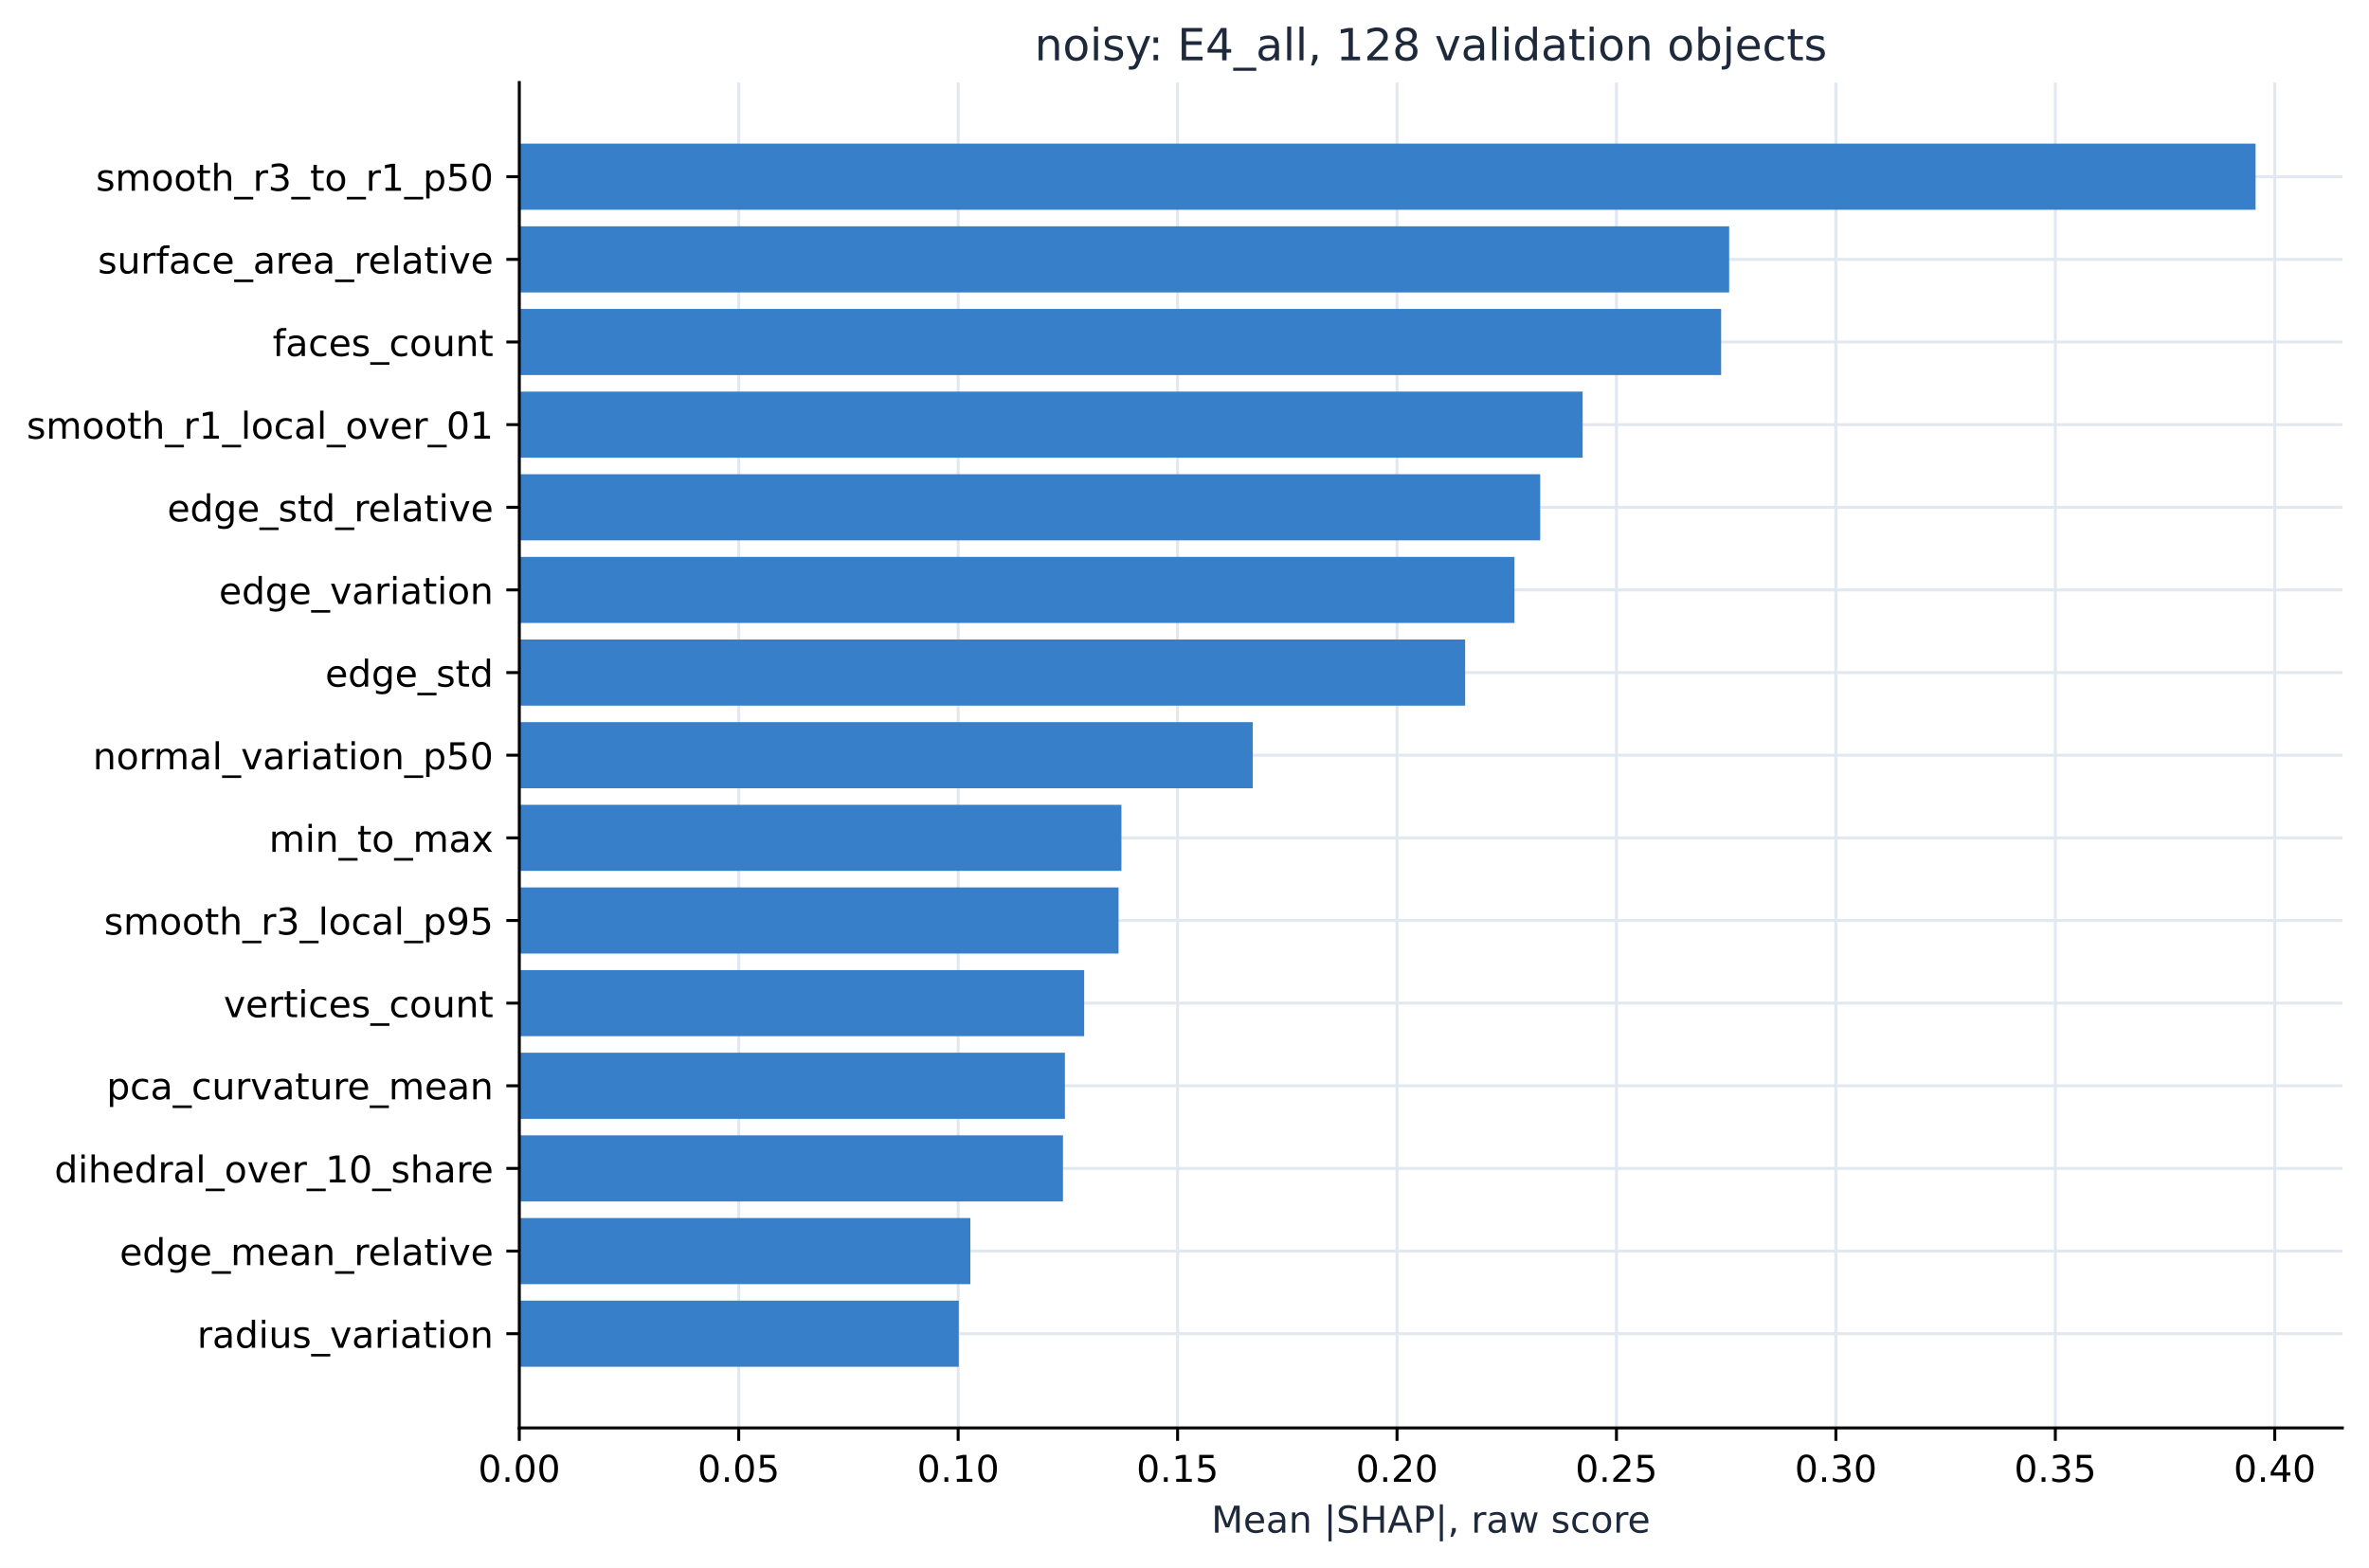
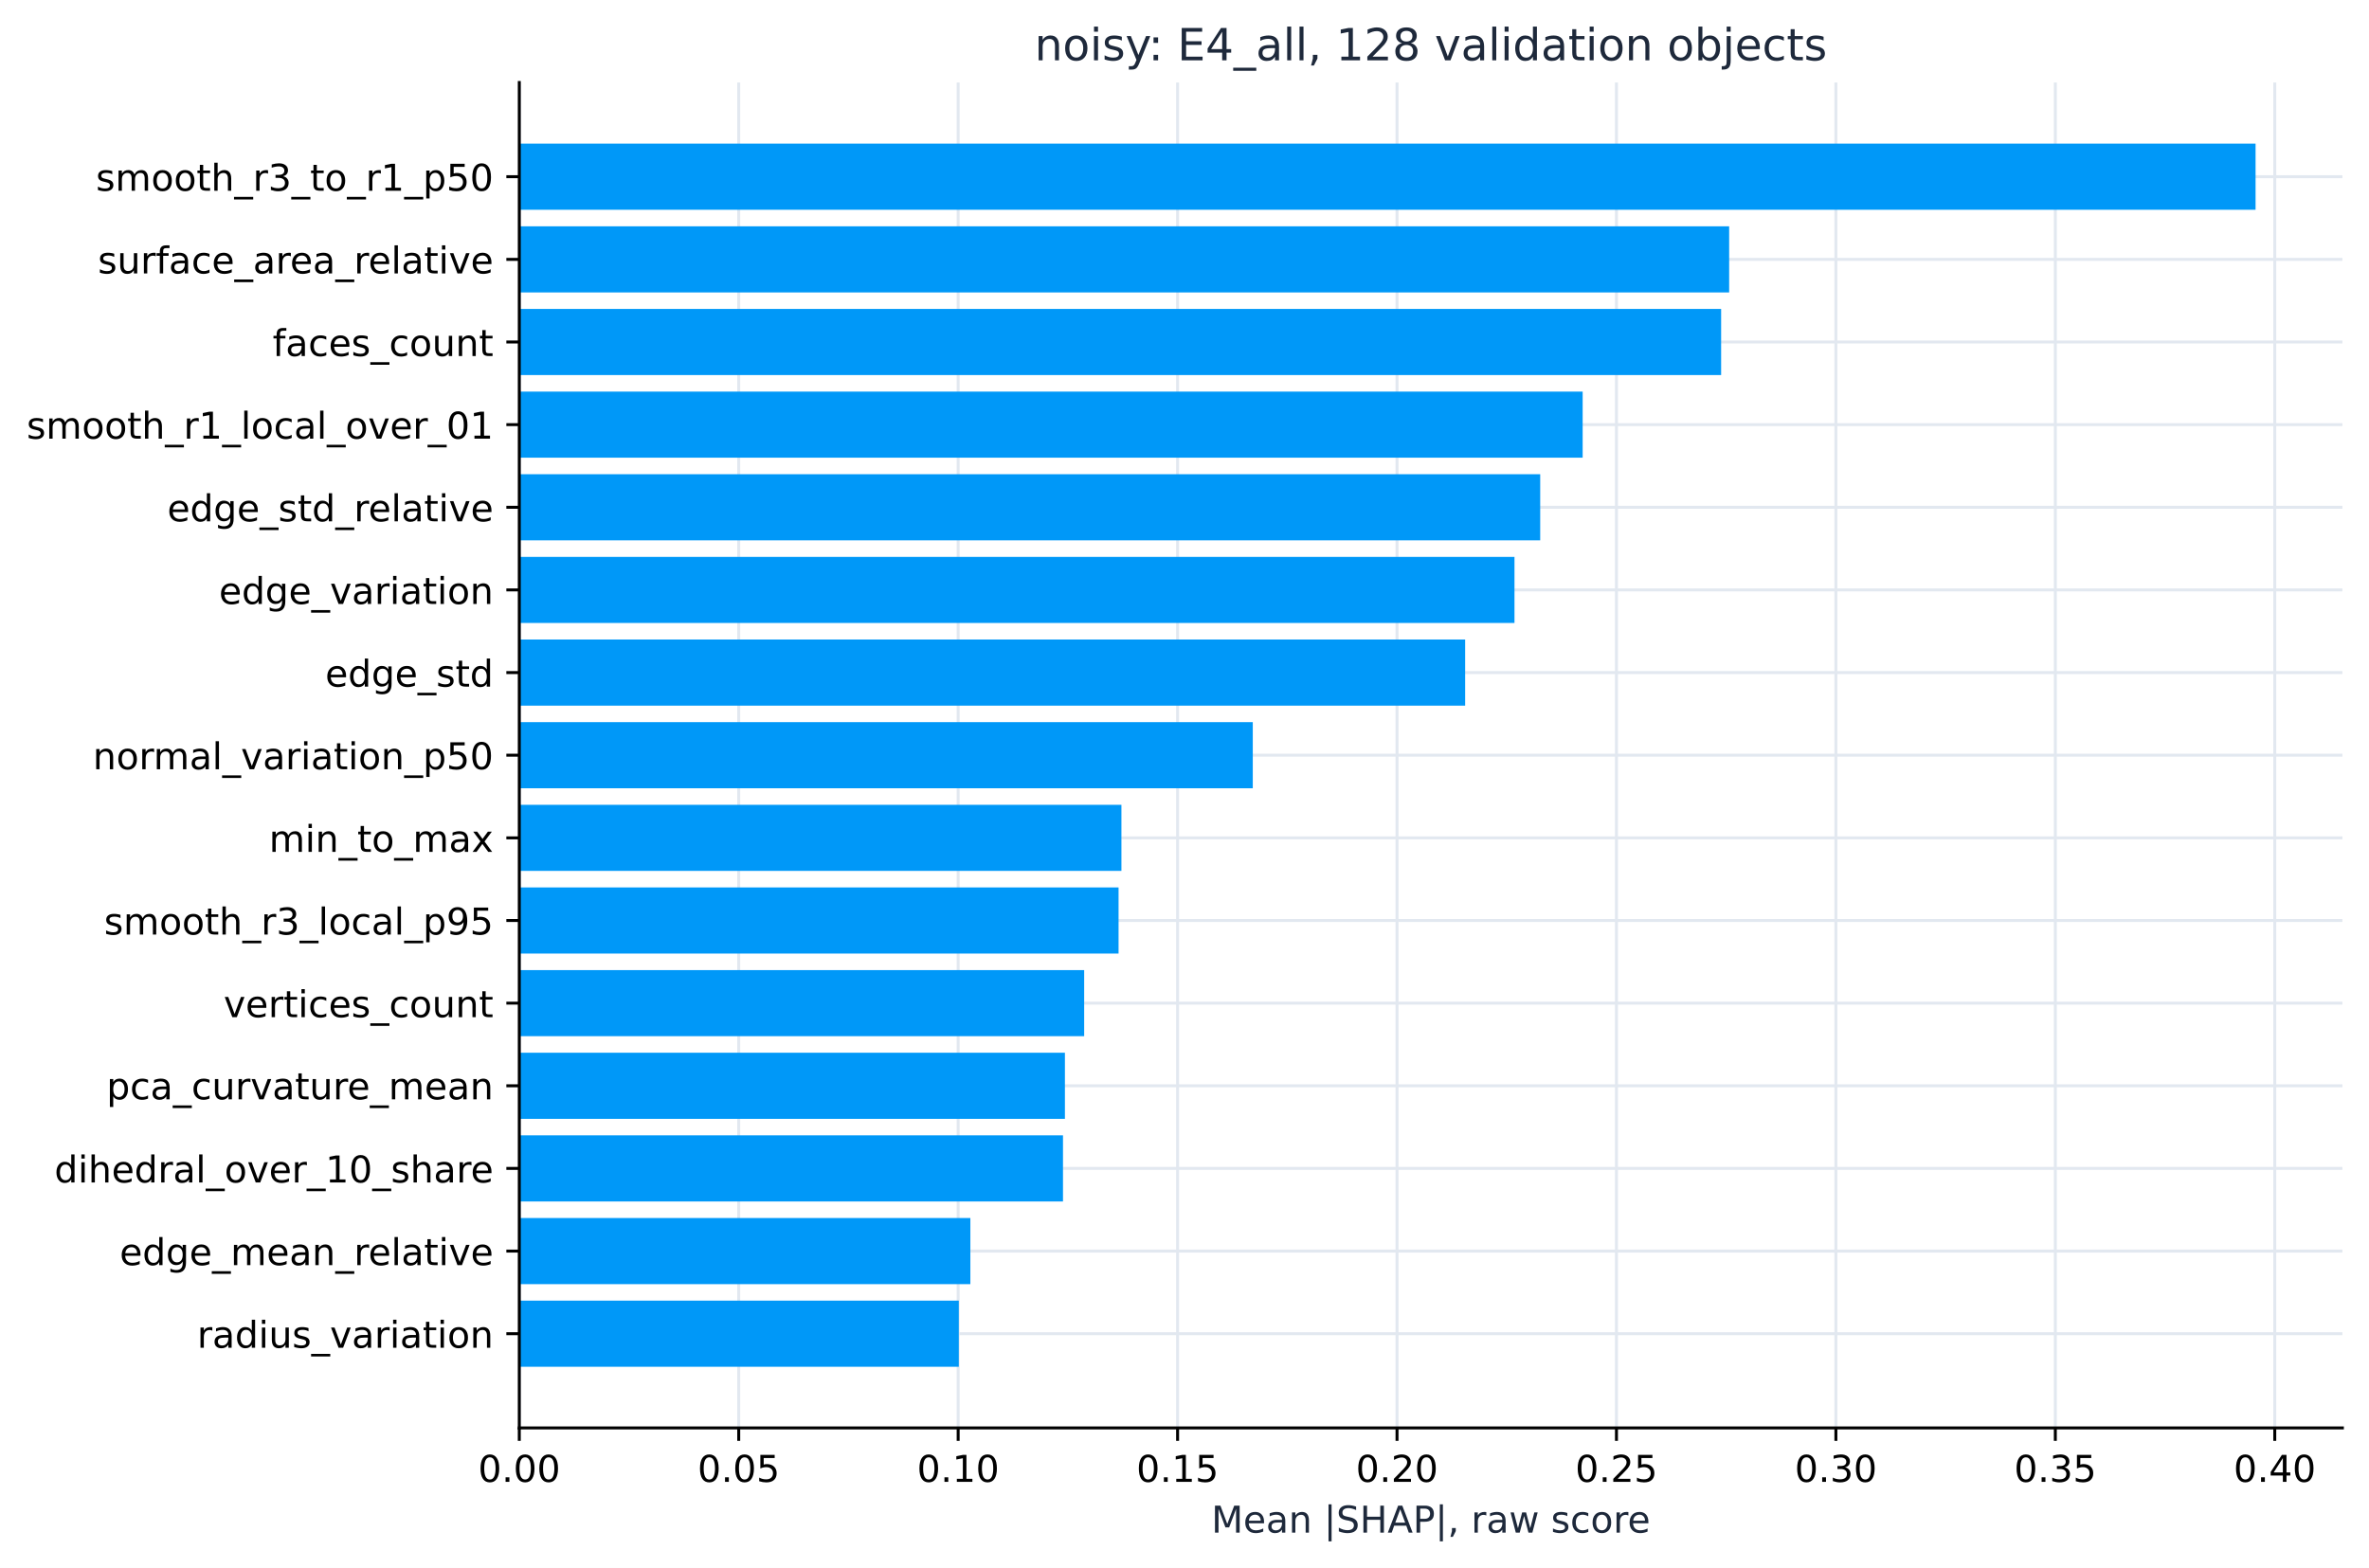
<svg xmlns="http://www.w3.org/2000/svg" xmlns:xlink="http://www.w3.org/1999/xlink" width="640.72pt" height="424.142pt" viewBox="0 0 640.72 424.142" version="1.1">
  <defs>
    <style type="text/css">*{stroke-linejoin: round; stroke-linecap: butt}</style>
  </defs>
  <g id="figure_1">
    <g id="patch_1">
      <path d="M 0 424.142 L 640.72 424.142 L 640.72 0 L 0 0 z " style="fill: #ffffff" />
    </g>
    <g id="axes_1">
      <g id="patch_2">
        <path d="M 140.447 386.264 L 633.52 386.264 L 633.52 22.318 L 140.447 22.318 z " style="fill: #ffffff" />
      </g>
      <g id="matplotlib.axis_1">
        <g id="xtick_1">
          <g id="line2d_1">
-             <path d="M 140.447 386.264 L 140.447 22.318 " clip-path="url(#p47ab09f5ac)" style="fill: none; stroke: #e2e8f0; stroke-width: 0.8; stroke-linecap: square" />
+             <path d="M 140.447 386.264 L 140.447 22.318 " clip-path="url(#pa301ed1e58)" style="fill: none; stroke: #e2e8f0; stroke-width: 0.8; stroke-linecap: square" />
          </g>
          <g id="line2d_2">
            <defs>
-               <path id="m2fed467de4" d="M 0 0 L 0 3.5 " style="stroke: #000000; stroke-width: 0.8" />
+               <path id="mdfd9c3a71f" d="M 0 0 L 0 3.5 " style="stroke: #000000; stroke-width: 0.8" />
            </defs>
            <g>
-               <use xlink:href="#m2fed467de4" x="140.447" y="386.264" style="stroke: #000000; stroke-width: 0.8" />
+               <use xlink:href="#mdfd9c3a71f" x="140.447" y="386.264" style="stroke: #000000; stroke-width: 0.8" />
            </g>
          </g>
          <g id="text_1">
            <text style="font-size: 10px; font-family: 'DejaVu Sans', 'Bitstream Vera Sans', 'Computer Modern Sans Serif', 'Lucida Grande', 'Verdana', 'Geneva', 'Lucid', 'Arial', 'Helvetica', 'Avant Garde', sans-serif; text-anchor: middle" x="140.447" y="400.862" transform="rotate(-0 140.4469 400.862)">0.00</text>
          </g>
        </g>
        <g id="xtick_2">
          <g id="line2d_3">
-             <path d="M 199.795 386.264 L 199.795 22.318 " clip-path="url(#p47ab09f5ac)" style="fill: none; stroke: #e2e8f0; stroke-width: 0.8; stroke-linecap: square" />
+             <path d="M 199.795 386.264 L 199.795 22.318 " clip-path="url(#pa301ed1e58)" style="fill: none; stroke: #e2e8f0; stroke-width: 0.8; stroke-linecap: square" />
          </g>
          <g id="line2d_4">
            <g>
-               <use xlink:href="#m2fed467de4" x="199.795" y="386.264" style="stroke: #000000; stroke-width: 0.8" />
+               <use xlink:href="#mdfd9c3a71f" x="199.795" y="386.264" style="stroke: #000000; stroke-width: 0.8" />
            </g>
          </g>
          <g id="text_2">
            <text style="font-size: 10px; font-family: 'DejaVu Sans', 'Bitstream Vera Sans', 'Computer Modern Sans Serif', 'Lucida Grande', 'Verdana', 'Geneva', 'Lucid', 'Arial', 'Helvetica', 'Avant Garde', sans-serif; text-anchor: middle" x="199.795" y="400.862" transform="rotate(-0 199.7948 400.862)">0.05</text>
          </g>
        </g>
        <g id="xtick_3">
          <g id="line2d_5">
-             <path d="M 259.143 386.264 L 259.143 22.318 " clip-path="url(#p47ab09f5ac)" style="fill: none; stroke: #e2e8f0; stroke-width: 0.8; stroke-linecap: square" />
+             <path d="M 259.143 386.264 L 259.143 22.318 " clip-path="url(#pa301ed1e58)" style="fill: none; stroke: #e2e8f0; stroke-width: 0.8; stroke-linecap: square" />
          </g>
          <g id="line2d_6">
            <g>
-               <use xlink:href="#m2fed467de4" x="259.143" y="386.264" style="stroke: #000000; stroke-width: 0.8" />
+               <use xlink:href="#mdfd9c3a71f" x="259.143" y="386.264" style="stroke: #000000; stroke-width: 0.8" />
            </g>
          </g>
          <g id="text_3">
            <text style="font-size: 10px; font-family: 'DejaVu Sans', 'Bitstream Vera Sans', 'Computer Modern Sans Serif', 'Lucida Grande', 'Verdana', 'Geneva', 'Lucid', 'Arial', 'Helvetica', 'Avant Garde', sans-serif; text-anchor: middle" x="259.143" y="400.862" transform="rotate(-0 259.1428 400.862)">0.10</text>
          </g>
        </g>
        <g id="xtick_4">
          <g id="line2d_7">
-             <path d="M 318.491 386.264 L 318.491 22.318 " clip-path="url(#p47ab09f5ac)" style="fill: none; stroke: #e2e8f0; stroke-width: 0.8; stroke-linecap: square" />
+             <path d="M 318.491 386.264 L 318.491 22.318 " clip-path="url(#pa301ed1e58)" style="fill: none; stroke: #e2e8f0; stroke-width: 0.8; stroke-linecap: square" />
          </g>
          <g id="line2d_8">
            <g>
-               <use xlink:href="#m2fed467de4" x="318.491" y="386.264" style="stroke: #000000; stroke-width: 0.8" />
+               <use xlink:href="#mdfd9c3a71f" x="318.491" y="386.264" style="stroke: #000000; stroke-width: 0.8" />
            </g>
          </g>
          <g id="text_4">
            <text style="font-size: 10px; font-family: 'DejaVu Sans', 'Bitstream Vera Sans', 'Computer Modern Sans Serif', 'Lucida Grande', 'Verdana', 'Geneva', 'Lucid', 'Arial', 'Helvetica', 'Avant Garde', sans-serif; text-anchor: middle" x="318.491" y="400.862" transform="rotate(-0 318.4908 400.862)">0.15</text>
          </g>
        </g>
        <g id="xtick_5">
          <g id="line2d_9">
-             <path d="M 377.839 386.264 L 377.839 22.318 " clip-path="url(#p47ab09f5ac)" style="fill: none; stroke: #e2e8f0; stroke-width: 0.8; stroke-linecap: square" />
+             <path d="M 377.839 386.264 L 377.839 22.318 " clip-path="url(#pa301ed1e58)" style="fill: none; stroke: #e2e8f0; stroke-width: 0.8; stroke-linecap: square" />
          </g>
          <g id="line2d_10">
            <g>
-               <use xlink:href="#m2fed467de4" x="377.839" y="386.264" style="stroke: #000000; stroke-width: 0.8" />
+               <use xlink:href="#mdfd9c3a71f" x="377.839" y="386.264" style="stroke: #000000; stroke-width: 0.8" />
            </g>
          </g>
          <g id="text_5">
            <text style="font-size: 10px; font-family: 'DejaVu Sans', 'Bitstream Vera Sans', 'Computer Modern Sans Serif', 'Lucida Grande', 'Verdana', 'Geneva', 'Lucid', 'Arial', 'Helvetica', 'Avant Garde', sans-serif; text-anchor: middle" x="377.839" y="400.862" transform="rotate(-0 377.8387 400.862)">0.20</text>
          </g>
        </g>
        <g id="xtick_6">
          <g id="line2d_11">
-             <path d="M 437.187 386.264 L 437.187 22.318 " clip-path="url(#p47ab09f5ac)" style="fill: none; stroke: #e2e8f0; stroke-width: 0.8; stroke-linecap: square" />
+             <path d="M 437.187 386.264 L 437.187 22.318 " clip-path="url(#pa301ed1e58)" style="fill: none; stroke: #e2e8f0; stroke-width: 0.8; stroke-linecap: square" />
          </g>
          <g id="line2d_12">
            <g>
-               <use xlink:href="#m2fed467de4" x="437.187" y="386.264" style="stroke: #000000; stroke-width: 0.8" />
+               <use xlink:href="#mdfd9c3a71f" x="437.187" y="386.264" style="stroke: #000000; stroke-width: 0.8" />
            </g>
          </g>
          <g id="text_6">
            <text style="font-size: 10px; font-family: 'DejaVu Sans', 'Bitstream Vera Sans', 'Computer Modern Sans Serif', 'Lucida Grande', 'Verdana', 'Geneva', 'Lucid', 'Arial', 'Helvetica', 'Avant Garde', sans-serif; text-anchor: middle" x="437.187" y="400.862" transform="rotate(-0 437.1867 400.862)">0.25</text>
          </g>
        </g>
        <g id="xtick_7">
          <g id="line2d_13">
-             <path d="M 496.535 386.264 L 496.535 22.318 " clip-path="url(#p47ab09f5ac)" style="fill: none; stroke: #e2e8f0; stroke-width: 0.8; stroke-linecap: square" />
+             <path d="M 496.535 386.264 L 496.535 22.318 " clip-path="url(#pa301ed1e58)" style="fill: none; stroke: #e2e8f0; stroke-width: 0.8; stroke-linecap: square" />
          </g>
          <g id="line2d_14">
            <g>
-               <use xlink:href="#m2fed467de4" x="496.535" y="386.264" style="stroke: #000000; stroke-width: 0.8" />
+               <use xlink:href="#mdfd9c3a71f" x="496.535" y="386.264" style="stroke: #000000; stroke-width: 0.8" />
            </g>
          </g>
          <g id="text_7">
            <text style="font-size: 10px; font-family: 'DejaVu Sans', 'Bitstream Vera Sans', 'Computer Modern Sans Serif', 'Lucida Grande', 'Verdana', 'Geneva', 'Lucid', 'Arial', 'Helvetica', 'Avant Garde', sans-serif; text-anchor: middle" x="496.535" y="400.862" transform="rotate(-0 496.5347 400.862)">0.30</text>
          </g>
        </g>
        <g id="xtick_8">
          <g id="line2d_15">
-             <path d="M 555.883 386.264 L 555.883 22.318 " clip-path="url(#p47ab09f5ac)" style="fill: none; stroke: #e2e8f0; stroke-width: 0.8; stroke-linecap: square" />
+             <path d="M 555.883 386.264 L 555.883 22.318 " clip-path="url(#pa301ed1e58)" style="fill: none; stroke: #e2e8f0; stroke-width: 0.8; stroke-linecap: square" />
          </g>
          <g id="line2d_16">
            <g>
-               <use xlink:href="#m2fed467de4" x="555.883" y="386.264" style="stroke: #000000; stroke-width: 0.8" />
+               <use xlink:href="#mdfd9c3a71f" x="555.883" y="386.264" style="stroke: #000000; stroke-width: 0.8" />
            </g>
          </g>
          <g id="text_8">
            <text style="font-size: 10px; font-family: 'DejaVu Sans', 'Bitstream Vera Sans', 'Computer Modern Sans Serif', 'Lucida Grande', 'Verdana', 'Geneva', 'Lucid', 'Arial', 'Helvetica', 'Avant Garde', sans-serif; text-anchor: middle" x="555.883" y="400.862" transform="rotate(-0 555.8826 400.862)">0.35</text>
          </g>
        </g>
        <g id="xtick_9">
          <g id="line2d_17">
-             <path d="M 615.231 386.264 L 615.231 22.318 " clip-path="url(#p47ab09f5ac)" style="fill: none; stroke: #e2e8f0; stroke-width: 0.8; stroke-linecap: square" />
+             <path d="M 615.231 386.264 L 615.231 22.318 " clip-path="url(#pa301ed1e58)" style="fill: none; stroke: #e2e8f0; stroke-width: 0.8; stroke-linecap: square" />
          </g>
          <g id="line2d_18">
            <g>
-               <use xlink:href="#m2fed467de4" x="615.231" y="386.264" style="stroke: #000000; stroke-width: 0.8" />
+               <use xlink:href="#mdfd9c3a71f" x="615.231" y="386.264" style="stroke: #000000; stroke-width: 0.8" />
            </g>
          </g>
          <g id="text_9">
            <text style="font-size: 10px; font-family: 'DejaVu Sans', 'Bitstream Vera Sans', 'Computer Modern Sans Serif', 'Lucida Grande', 'Verdana', 'Geneva', 'Lucid', 'Arial', 'Helvetica', 'Avant Garde', sans-serif; text-anchor: middle" x="615.231" y="400.862" transform="rotate(-0 615.2306 400.862)">0.40</text>
          </g>
        </g>
        <g id="text_10">
          <text style="font-size: 10px; font-family: 'DejaVu Sans', 'Bitstream Vera Sans', 'Computer Modern Sans Serif', 'Lucida Grande', 'Verdana', 'Geneva', 'Lucid', 'Arial', 'Helvetica', 'Avant Garde', sans-serif; text-anchor: middle; fill: #1e293b" x="386.983" y="414.584" transform="rotate(-0 386.9832 414.5839)">Mean |SHAP|, raw score</text>
        </g>
      </g>
      <g id="matplotlib.axis_2">
        <g id="ytick_1">
          <g id="line2d_19">
-             <path d="M 140.447 360.778 L 633.52 360.778 " clip-path="url(#p47ab09f5ac)" style="fill: none; stroke: #e2e8f0; stroke-width: 0.8; stroke-linecap: square" />
+             <path d="M 140.447 360.778 L 633.52 360.778 " clip-path="url(#pa301ed1e58)" style="fill: none; stroke: #e2e8f0; stroke-width: 0.8; stroke-linecap: square" />
          </g>
          <g id="line2d_20">
            <defs>
-               <path id="m0aa02a40b4" d="M 0 0 L -3.5 0 " style="stroke: #000000; stroke-width: 0.8" />
+               <path id="m961f3eca7c" d="M 0 0 L -3.5 0 " style="stroke: #000000; stroke-width: 0.8" />
            </defs>
            <g>
-               <use xlink:href="#m0aa02a40b4" x="140.447" y="360.778" style="stroke: #000000; stroke-width: 0.8" />
+               <use xlink:href="#m961f3eca7c" x="140.447" y="360.778" style="stroke: #000000; stroke-width: 0.8" />
            </g>
          </g>
          <g id="text_11">
            <text style="font-size: 10px; font-family: 'DejaVu Sans', 'Bitstream Vera Sans', 'Computer Modern Sans Serif', 'Lucida Grande', 'Verdana', 'Geneva', 'Lucid', 'Arial', 'Helvetica', 'Avant Garde', sans-serif; text-anchor: end" x="133.447" y="364.578" transform="rotate(-0 133.4469 364.5777)">radius_variation</text>
          </g>
        </g>
        <g id="ytick_2">
          <g id="line2d_21">
-             <path d="M 140.447 338.423 L 633.52 338.423 " clip-path="url(#p47ab09f5ac)" style="fill: none; stroke: #e2e8f0; stroke-width: 0.8; stroke-linecap: square" />
+             <path d="M 140.447 338.423 L 633.52 338.423 " clip-path="url(#pa301ed1e58)" style="fill: none; stroke: #e2e8f0; stroke-width: 0.8; stroke-linecap: square" />
          </g>
          <g id="line2d_22">
            <g>
-               <use xlink:href="#m0aa02a40b4" x="140.447" y="338.423" style="stroke: #000000; stroke-width: 0.8" />
+               <use xlink:href="#m961f3eca7c" x="140.447" y="338.423" style="stroke: #000000; stroke-width: 0.8" />
            </g>
          </g>
          <g id="text_12">
            <text style="font-size: 10px; font-family: 'DejaVu Sans', 'Bitstream Vera Sans', 'Computer Modern Sans Serif', 'Lucida Grande', 'Verdana', 'Geneva', 'Lucid', 'Arial', 'Helvetica', 'Avant Garde', sans-serif; text-anchor: end" x="133.447" y="342.222" transform="rotate(-0 133.4469 342.2223)">edge_mean_relative</text>
          </g>
        </g>
        <g id="ytick_3">
          <g id="line2d_23">
-             <path d="M 140.447 316.068 L 633.52 316.068 " clip-path="url(#p47ab09f5ac)" style="fill: none; stroke: #e2e8f0; stroke-width: 0.8; stroke-linecap: square" />
+             <path d="M 140.447 316.068 L 633.52 316.068 " clip-path="url(#pa301ed1e58)" style="fill: none; stroke: #e2e8f0; stroke-width: 0.8; stroke-linecap: square" />
          </g>
          <g id="line2d_24">
            <g>
-               <use xlink:href="#m0aa02a40b4" x="140.447" y="316.068" style="stroke: #000000; stroke-width: 0.8" />
+               <use xlink:href="#m961f3eca7c" x="140.447" y="316.068" style="stroke: #000000; stroke-width: 0.8" />
            </g>
          </g>
          <g id="text_13">
            <text style="font-size: 10px; font-family: 'DejaVu Sans', 'Bitstream Vera Sans', 'Computer Modern Sans Serif', 'Lucida Grande', 'Verdana', 'Geneva', 'Lucid', 'Arial', 'Helvetica', 'Avant Garde', sans-serif; text-anchor: end" x="133.447" y="319.867" transform="rotate(-0 133.4469 319.8669)">dihedral_over_10_share</text>
          </g>
        </g>
        <g id="ytick_4">
          <g id="line2d_25">
-             <path d="M 140.447 293.712 L 633.52 293.712 " clip-path="url(#p47ab09f5ac)" style="fill: none; stroke: #e2e8f0; stroke-width: 0.8; stroke-linecap: square" />
+             <path d="M 140.447 293.712 L 633.52 293.712 " clip-path="url(#pa301ed1e58)" style="fill: none; stroke: #e2e8f0; stroke-width: 0.8; stroke-linecap: square" />
          </g>
          <g id="line2d_26">
            <g>
-               <use xlink:href="#m0aa02a40b4" x="140.447" y="293.712" style="stroke: #000000; stroke-width: 0.8" />
+               <use xlink:href="#m961f3eca7c" x="140.447" y="293.712" style="stroke: #000000; stroke-width: 0.8" />
            </g>
          </g>
          <g id="text_14">
            <text style="font-size: 10px; font-family: 'DejaVu Sans', 'Bitstream Vera Sans', 'Computer Modern Sans Serif', 'Lucida Grande', 'Verdana', 'Geneva', 'Lucid', 'Arial', 'Helvetica', 'Avant Garde', sans-serif; text-anchor: end" x="133.447" y="297.372" transform="rotate(-0 133.4469 297.3725)">pca_curvature_mean</text>
          </g>
        </g>
        <g id="ytick_5">
          <g id="line2d_27">
-             <path d="M 140.447 271.357 L 633.52 271.357 " clip-path="url(#p47ab09f5ac)" style="fill: none; stroke: #e2e8f0; stroke-width: 0.8; stroke-linecap: square" />
+             <path d="M 140.447 271.357 L 633.52 271.357 " clip-path="url(#pa301ed1e58)" style="fill: none; stroke: #e2e8f0; stroke-width: 0.8; stroke-linecap: square" />
          </g>
          <g id="line2d_28">
            <g>
-               <use xlink:href="#m0aa02a40b4" x="140.447" y="271.357" style="stroke: #000000; stroke-width: 0.8" />
+               <use xlink:href="#m961f3eca7c" x="140.447" y="271.357" style="stroke: #000000; stroke-width: 0.8" />
            </g>
          </g>
          <g id="text_15">
            <text style="font-size: 10px; font-family: 'DejaVu Sans', 'Bitstream Vera Sans', 'Computer Modern Sans Serif', 'Lucida Grande', 'Verdana', 'Geneva', 'Lucid', 'Arial', 'Helvetica', 'Avant Garde', sans-serif; text-anchor: end" x="133.447" y="275.156" transform="rotate(-0 133.4469 275.1562)">vertices_count</text>
          </g>
        </g>
        <g id="ytick_6">
          <g id="line2d_29">
-             <path d="M 140.447 249.002 L 633.52 249.002 " clip-path="url(#p47ab09f5ac)" style="fill: none; stroke: #e2e8f0; stroke-width: 0.8; stroke-linecap: square" />
+             <path d="M 140.447 249.002 L 633.52 249.002 " clip-path="url(#pa301ed1e58)" style="fill: none; stroke: #e2e8f0; stroke-width: 0.8; stroke-linecap: square" />
          </g>
          <g id="line2d_30">
            <g>
-               <use xlink:href="#m0aa02a40b4" x="140.447" y="249.002" style="stroke: #000000; stroke-width: 0.8" />
+               <use xlink:href="#m961f3eca7c" x="140.447" y="249.002" style="stroke: #000000; stroke-width: 0.8" />
            </g>
          </g>
          <g id="text_16">
            <text style="font-size: 10px; font-family: 'DejaVu Sans', 'Bitstream Vera Sans', 'Computer Modern Sans Serif', 'Lucida Grande', 'Verdana', 'Geneva', 'Lucid', 'Arial', 'Helvetica', 'Avant Garde', sans-serif; text-anchor: end" x="133.447" y="252.801" transform="rotate(-0 133.4469 252.8008)">smooth_r3_local_p95</text>
          </g>
        </g>
        <g id="ytick_7">
          <g id="line2d_31">
-             <path d="M 140.447 226.646 L 633.52 226.646 " clip-path="url(#p47ab09f5ac)" style="fill: none; stroke: #e2e8f0; stroke-width: 0.8; stroke-linecap: square" />
+             <path d="M 140.447 226.646 L 633.52 226.646 " clip-path="url(#pa301ed1e58)" style="fill: none; stroke: #e2e8f0; stroke-width: 0.8; stroke-linecap: square" />
          </g>
          <g id="line2d_32">
            <g>
-               <use xlink:href="#m0aa02a40b4" x="140.447" y="226.646" style="stroke: #000000; stroke-width: 0.8" />
+               <use xlink:href="#m961f3eca7c" x="140.447" y="226.646" style="stroke: #000000; stroke-width: 0.8" />
            </g>
          </g>
          <g id="text_17">
            <text style="font-size: 10px; font-family: 'DejaVu Sans', 'Bitstream Vera Sans', 'Computer Modern Sans Serif', 'Lucida Grande', 'Verdana', 'Geneva', 'Lucid', 'Arial', 'Helvetica', 'Avant Garde', sans-serif; text-anchor: end" x="133.447" y="230.445" transform="rotate(-0 133.4469 230.4454)">min_to_max</text>
          </g>
        </g>
        <g id="ytick_8">
          <g id="line2d_33">
-             <path d="M 140.447 204.291 L 633.52 204.291 " clip-path="url(#p47ab09f5ac)" style="fill: none; stroke: #e2e8f0; stroke-width: 0.8; stroke-linecap: square" />
+             <path d="M 140.447 204.291 L 633.52 204.291 " clip-path="url(#pa301ed1e58)" style="fill: none; stroke: #e2e8f0; stroke-width: 0.8; stroke-linecap: square" />
          </g>
          <g id="line2d_34">
            <g>
-               <use xlink:href="#m0aa02a40b4" x="140.447" y="204.291" style="stroke: #000000; stroke-width: 0.8" />
+               <use xlink:href="#m961f3eca7c" x="140.447" y="204.291" style="stroke: #000000; stroke-width: 0.8" />
            </g>
          </g>
          <g id="text_18">
            <text style="font-size: 10px; font-family: 'DejaVu Sans', 'Bitstream Vera Sans', 'Computer Modern Sans Serif', 'Lucida Grande', 'Verdana', 'Geneva', 'Lucid', 'Arial', 'Helvetica', 'Avant Garde', sans-serif; text-anchor: end" x="133.447" y="208.09" transform="rotate(-0 133.4469 208.0901)">normal_variation_p50</text>
          </g>
        </g>
        <g id="ytick_9">
          <g id="line2d_35">
-             <path d="M 140.447 181.935 L 633.52 181.935 " clip-path="url(#p47ab09f5ac)" style="fill: none; stroke: #e2e8f0; stroke-width: 0.8; stroke-linecap: square" />
+             <path d="M 140.447 181.935 L 633.52 181.935 " clip-path="url(#pa301ed1e58)" style="fill: none; stroke: #e2e8f0; stroke-width: 0.8; stroke-linecap: square" />
          </g>
          <g id="line2d_36">
            <g>
-               <use xlink:href="#m0aa02a40b4" x="140.447" y="181.935" style="stroke: #000000; stroke-width: 0.8" />
+               <use xlink:href="#m961f3eca7c" x="140.447" y="181.935" style="stroke: #000000; stroke-width: 0.8" />
            </g>
          </g>
          <g id="text_19">
            <text style="font-size: 10px; font-family: 'DejaVu Sans', 'Bitstream Vera Sans', 'Computer Modern Sans Serif', 'Lucida Grande', 'Verdana', 'Geneva', 'Lucid', 'Arial', 'Helvetica', 'Avant Garde', sans-serif; text-anchor: end" x="133.447" y="185.735" transform="rotate(-0 133.4469 185.7347)">edge_std</text>
          </g>
        </g>
        <g id="ytick_10">
          <g id="line2d_37">
-             <path d="M 140.447 159.58 L 633.52 159.58 " clip-path="url(#p47ab09f5ac)" style="fill: none; stroke: #e2e8f0; stroke-width: 0.8; stroke-linecap: square" />
+             <path d="M 140.447 159.58 L 633.52 159.58 " clip-path="url(#pa301ed1e58)" style="fill: none; stroke: #e2e8f0; stroke-width: 0.8; stroke-linecap: square" />
          </g>
          <g id="line2d_38">
            <g>
-               <use xlink:href="#m0aa02a40b4" x="140.447" y="159.58" style="stroke: #000000; stroke-width: 0.8" />
+               <use xlink:href="#m961f3eca7c" x="140.447" y="159.58" style="stroke: #000000; stroke-width: 0.8" />
            </g>
          </g>
          <g id="text_20">
            <text style="font-size: 10px; font-family: 'DejaVu Sans', 'Bitstream Vera Sans', 'Computer Modern Sans Serif', 'Lucida Grande', 'Verdana', 'Geneva', 'Lucid', 'Arial', 'Helvetica', 'Avant Garde', sans-serif; text-anchor: end" x="133.447" y="163.379" transform="rotate(-0 133.4469 163.3793)">edge_variation</text>
          </g>
        </g>
        <g id="ytick_11">
          <g id="line2d_39">
-             <path d="M 140.447 137.225 L 633.52 137.225 " clip-path="url(#p47ab09f5ac)" style="fill: none; stroke: #e2e8f0; stroke-width: 0.8; stroke-linecap: square" />
+             <path d="M 140.447 137.225 L 633.52 137.225 " clip-path="url(#pa301ed1e58)" style="fill: none; stroke: #e2e8f0; stroke-width: 0.8; stroke-linecap: square" />
          </g>
          <g id="line2d_40">
            <g>
-               <use xlink:href="#m0aa02a40b4" x="140.447" y="137.225" style="stroke: #000000; stroke-width: 0.8" />
+               <use xlink:href="#m961f3eca7c" x="140.447" y="137.225" style="stroke: #000000; stroke-width: 0.8" />
            </g>
          </g>
          <g id="text_21">
            <text style="font-size: 10px; font-family: 'DejaVu Sans', 'Bitstream Vera Sans', 'Computer Modern Sans Serif', 'Lucida Grande', 'Verdana', 'Geneva', 'Lucid', 'Arial', 'Helvetica', 'Avant Garde', sans-serif; text-anchor: end" x="133.447" y="141.024" transform="rotate(-0 133.4469 141.024)">edge_std_relative</text>
          </g>
        </g>
        <g id="ytick_12">
          <g id="line2d_41">
-             <path d="M 140.447 114.869 L 633.52 114.869 " clip-path="url(#p47ab09f5ac)" style="fill: none; stroke: #e2e8f0; stroke-width: 0.8; stroke-linecap: square" />
+             <path d="M 140.447 114.869 L 633.52 114.869 " clip-path="url(#pa301ed1e58)" style="fill: none; stroke: #e2e8f0; stroke-width: 0.8; stroke-linecap: square" />
          </g>
          <g id="line2d_42">
            <g>
-               <use xlink:href="#m0aa02a40b4" x="140.447" y="114.869" style="stroke: #000000; stroke-width: 0.8" />
+               <use xlink:href="#m961f3eca7c" x="140.447" y="114.869" style="stroke: #000000; stroke-width: 0.8" />
            </g>
          </g>
          <g id="text_22">
            <text style="font-size: 10px; font-family: 'DejaVu Sans', 'Bitstream Vera Sans', 'Computer Modern Sans Serif', 'Lucida Grande', 'Verdana', 'Geneva', 'Lucid', 'Arial', 'Helvetica', 'Avant Garde', sans-serif; text-anchor: end" x="133.447" y="118.669" transform="rotate(-0 133.4469 118.6686)">smooth_r1_local_over_01</text>
          </g>
        </g>
        <g id="ytick_13">
          <g id="line2d_43">
-             <path d="M 140.447 92.514 L 633.52 92.514 " clip-path="url(#p47ab09f5ac)" style="fill: none; stroke: #e2e8f0; stroke-width: 0.8; stroke-linecap: square" />
+             <path d="M 140.447 92.514 L 633.52 92.514 " clip-path="url(#pa301ed1e58)" style="fill: none; stroke: #e2e8f0; stroke-width: 0.8; stroke-linecap: square" />
          </g>
          <g id="line2d_44">
            <g>
-               <use xlink:href="#m0aa02a40b4" x="140.447" y="92.514" style="stroke: #000000; stroke-width: 0.8" />
+               <use xlink:href="#m961f3eca7c" x="140.447" y="92.514" style="stroke: #000000; stroke-width: 0.8" />
            </g>
          </g>
          <g id="text_23">
            <text style="font-size: 10px; font-family: 'DejaVu Sans', 'Bitstream Vera Sans', 'Computer Modern Sans Serif', 'Lucida Grande', 'Verdana', 'Geneva', 'Lucid', 'Arial', 'Helvetica', 'Avant Garde', sans-serif; text-anchor: end" x="133.447" y="96.313" transform="rotate(-0 133.4469 96.31321)">faces_count</text>
          </g>
        </g>
        <g id="ytick_14">
          <g id="line2d_45">
-             <path d="M 140.447 70.159 L 633.52 70.159 " clip-path="url(#p47ab09f5ac)" style="fill: none; stroke: #e2e8f0; stroke-width: 0.8; stroke-linecap: square" />
+             <path d="M 140.447 70.159 L 633.52 70.159 " clip-path="url(#pa301ed1e58)" style="fill: none; stroke: #e2e8f0; stroke-width: 0.8; stroke-linecap: square" />
          </g>
          <g id="line2d_46">
            <g>
-               <use xlink:href="#m0aa02a40b4" x="140.447" y="70.159" style="stroke: #000000; stroke-width: 0.8" />
+               <use xlink:href="#m961f3eca7c" x="140.447" y="70.159" style="stroke: #000000; stroke-width: 0.8" />
            </g>
          </g>
          <g id="text_24">
            <text style="font-size: 10px; font-family: 'DejaVu Sans', 'Bitstream Vera Sans', 'Computer Modern Sans Serif', 'Lucida Grande', 'Verdana', 'Geneva', 'Lucid', 'Arial', 'Helvetica', 'Avant Garde', sans-serif; text-anchor: end" x="133.447" y="73.958" transform="rotate(-0 133.4469 73.95784)">surface_area_relative</text>
          </g>
        </g>
        <g id="ytick_15">
          <g id="line2d_47">
-             <path d="M 140.447 47.803 L 633.52 47.803 " clip-path="url(#p47ab09f5ac)" style="fill: none; stroke: #e2e8f0; stroke-width: 0.8; stroke-linecap: square" />
+             <path d="M 140.447 47.803 L 633.52 47.803 " clip-path="url(#pa301ed1e58)" style="fill: none; stroke: #e2e8f0; stroke-width: 0.8; stroke-linecap: square" />
          </g>
          <g id="line2d_48">
            <g>
-               <use xlink:href="#m0aa02a40b4" x="140.447" y="47.803" style="stroke: #000000; stroke-width: 0.8" />
+               <use xlink:href="#m961f3eca7c" x="140.447" y="47.803" style="stroke: #000000; stroke-width: 0.8" />
            </g>
          </g>
          <g id="text_25">
            <text style="font-size: 10px; font-family: 'DejaVu Sans', 'Bitstream Vera Sans', 'Computer Modern Sans Serif', 'Lucida Grande', 'Verdana', 'Geneva', 'Lucid', 'Arial', 'Helvetica', 'Avant Garde', sans-serif; text-anchor: end" x="133.447" y="51.602" transform="rotate(-0 133.4469 51.60247)">smooth_r3_to_r1_p50</text>
          </g>
        </g>
      </g>
      <g id="patch_3">
-         <path d="M 140.447 369.721 L 259.314 369.721 L 259.314 351.836 L 140.447 351.836 z " clip-path="url(#p47ab09f5ac)" style="fill: #377fc8" />
+         <path d="M 140.447 369.721 L 259.314 369.721 L 259.314 351.836 L 140.447 351.836 z " clip-path="url(#pa301ed1e58)" style="fill: #0098f8" />
      </g>
      <g id="patch_4">
-         <path d="M 140.447 347.365 L 262.445 347.365 L 262.445 329.481 L 140.447 329.481 z " clip-path="url(#p47ab09f5ac)" style="fill: #377fc8" />
+         <path d="M 140.447 347.365 L 262.445 347.365 L 262.445 329.481 L 140.447 329.481 z " clip-path="url(#pa301ed1e58)" style="fill: #0098f8" />
      </g>
      <g id="patch_5">
-         <path d="M 140.447 325.01 L 287.498 325.01 L 287.498 307.126 L 140.447 307.126 z " clip-path="url(#p47ab09f5ac)" style="fill: #377fc8" />
+         <path d="M 140.447 325.01 L 287.498 325.01 L 287.498 307.126 L 140.447 307.126 z " clip-path="url(#pa301ed1e58)" style="fill: #0098f8" />
      </g>
      <g id="patch_6">
-         <path d="M 140.447 302.654 L 288.018 302.654 L 288.018 284.77 L 140.447 284.77 z " clip-path="url(#p47ab09f5ac)" style="fill: #377fc8" />
+         <path d="M 140.447 302.654 L 288.018 302.654 L 288.018 284.77 L 140.447 284.77 z " clip-path="url(#pa301ed1e58)" style="fill: #0098f8" />
      </g>
      <g id="patch_7">
-         <path d="M 140.447 280.299 L 293.223 280.299 L 293.223 262.415 L 140.447 262.415 z " clip-path="url(#p47ab09f5ac)" style="fill: #377fc8" />
+         <path d="M 140.447 280.299 L 293.223 280.299 L 293.223 262.415 L 140.447 262.415 z " clip-path="url(#pa301ed1e58)" style="fill: #0098f8" />
      </g>
      <g id="patch_8">
-         <path d="M 140.447 257.944 L 302.526 257.944 L 302.526 240.059 L 140.447 240.059 z " clip-path="url(#p47ab09f5ac)" style="fill: #377fc8" />
+         <path d="M 140.447 257.944 L 302.526 257.944 L 302.526 240.059 L 140.447 240.059 z " clip-path="url(#pa301ed1e58)" style="fill: #0098f8" />
      </g>
      <g id="patch_9">
-         <path d="M 140.447 235.588 L 303.301 235.588 L 303.301 217.704 L 140.447 217.704 z " clip-path="url(#p47ab09f5ac)" style="fill: #377fc8" />
+         <path d="M 140.447 235.588 L 303.301 235.588 L 303.301 217.704 L 140.447 217.704 z " clip-path="url(#pa301ed1e58)" style="fill: #0098f8" />
      </g>
      <g id="patch_10">
-         <path d="M 140.447 213.233 L 338.828 213.233 L 338.828 195.349 L 140.447 195.349 z " clip-path="url(#p47ab09f5ac)" style="fill: #377fc8" />
+         <path d="M 140.447 213.233 L 338.828 213.233 L 338.828 195.349 L 140.447 195.349 z " clip-path="url(#pa301ed1e58)" style="fill: #0098f8" />
      </g>
      <g id="patch_11">
-         <path d="M 140.447 190.878 L 396.262 190.878 L 396.262 172.993 L 140.447 172.993 z " clip-path="url(#p47ab09f5ac)" style="fill: #377fc8" />
+         <path d="M 140.447 190.878 L 396.262 190.878 L 396.262 172.993 L 140.447 172.993 z " clip-path="url(#pa301ed1e58)" style="fill: #0098f8" />
      </g>
      <g id="patch_12">
-         <path d="M 140.447 168.522 L 409.607 168.522 L 409.607 150.638 L 140.447 150.638 z " clip-path="url(#p47ab09f5ac)" style="fill: #377fc8" />
+         <path d="M 140.447 168.522 L 409.607 168.522 L 409.607 150.638 L 140.447 150.638 z " clip-path="url(#pa301ed1e58)" style="fill: #0098f8" />
      </g>
      <g id="patch_13">
-         <path d="M 140.447 146.167 L 416.564 146.167 L 416.564 128.283 L 140.447 128.283 z " clip-path="url(#p47ab09f5ac)" style="fill: #377fc8" />
+         <path d="M 140.447 146.167 L 416.564 146.167 L 416.564 128.283 L 140.447 128.283 z " clip-path="url(#pa301ed1e58)" style="fill: #0098f8" />
      </g>
      <g id="patch_14">
-         <path d="M 140.447 123.812 L 428.045 123.812 L 428.045 105.927 L 140.447 105.927 z " clip-path="url(#p47ab09f5ac)" style="fill: #377fc8" />
+         <path d="M 140.447 123.812 L 428.045 123.812 L 428.045 105.927 L 140.447 105.927 z " clip-path="url(#pa301ed1e58)" style="fill: #0098f8" />
      </g>
      <g id="patch_15">
-         <path d="M 140.447 101.456 L 465.496 101.456 L 465.496 83.572 L 140.447 83.572 z " clip-path="url(#p47ab09f5ac)" style="fill: #377fc8" />
+         <path d="M 140.447 101.456 L 465.496 101.456 L 465.496 83.572 L 140.447 83.572 z " clip-path="url(#pa301ed1e58)" style="fill: #0098f8" />
      </g>
      <g id="patch_16">
-         <path d="M 140.447 79.101 L 467.668 79.101 L 467.668 61.216 L 140.447 61.216 z " clip-path="url(#p47ab09f5ac)" style="fill: #377fc8" />
+         <path d="M 140.447 79.101 L 467.668 79.101 L 467.668 61.216 L 140.447 61.216 z " clip-path="url(#pa301ed1e58)" style="fill: #0098f8" />
      </g>
      <g id="patch_17">
-         <path d="M 140.447 56.745 L 610.04 56.745 L 610.04 38.861 L 140.447 38.861 z " clip-path="url(#p47ab09f5ac)" style="fill: #377fc8" />
+         <path d="M 140.447 56.745 L 610.04 56.745 L 610.04 38.861 L 140.447 38.861 z " clip-path="url(#pa301ed1e58)" style="fill: #0098f8" />
      </g>
      <g id="patch_18">
        <path d="M 140.447 386.264 L 140.447 22.318 " style="fill: none; stroke: #000000; stroke-width: 0.8; stroke-linejoin: miter; stroke-linecap: square" />
      </g>
      <g id="patch_19">
        <path d="M 140.447 386.264 L 633.52 386.264 " style="fill: none; stroke: #000000; stroke-width: 0.8; stroke-linejoin: miter; stroke-linecap: square" />
      </g>
      <g id="text_26">
        <text style="font-size: 12px; font-family: 'DejaVu Sans', 'Bitstream Vera Sans', 'Computer Modern Sans Serif', 'Lucida Grande', 'Verdana', 'Geneva', 'Lucid', 'Arial', 'Helvetica', 'Avant Garde', sans-serif; text-anchor: middle; fill: #1e293b" x="386.983" y="16.318" transform="rotate(-0 386.9832 16.31812)">noisy: E4_all, 128 validation objects</text>
      </g>
    </g>
  </g>
  <defs>
-     <clipPath id="p47ab09f5ac">
+     <clipPath id="pa301ed1e58">
      <rect x="140.447" y="22.318" width="493.073" height="363.945" />
    </clipPath>
  </defs>
</svg>
